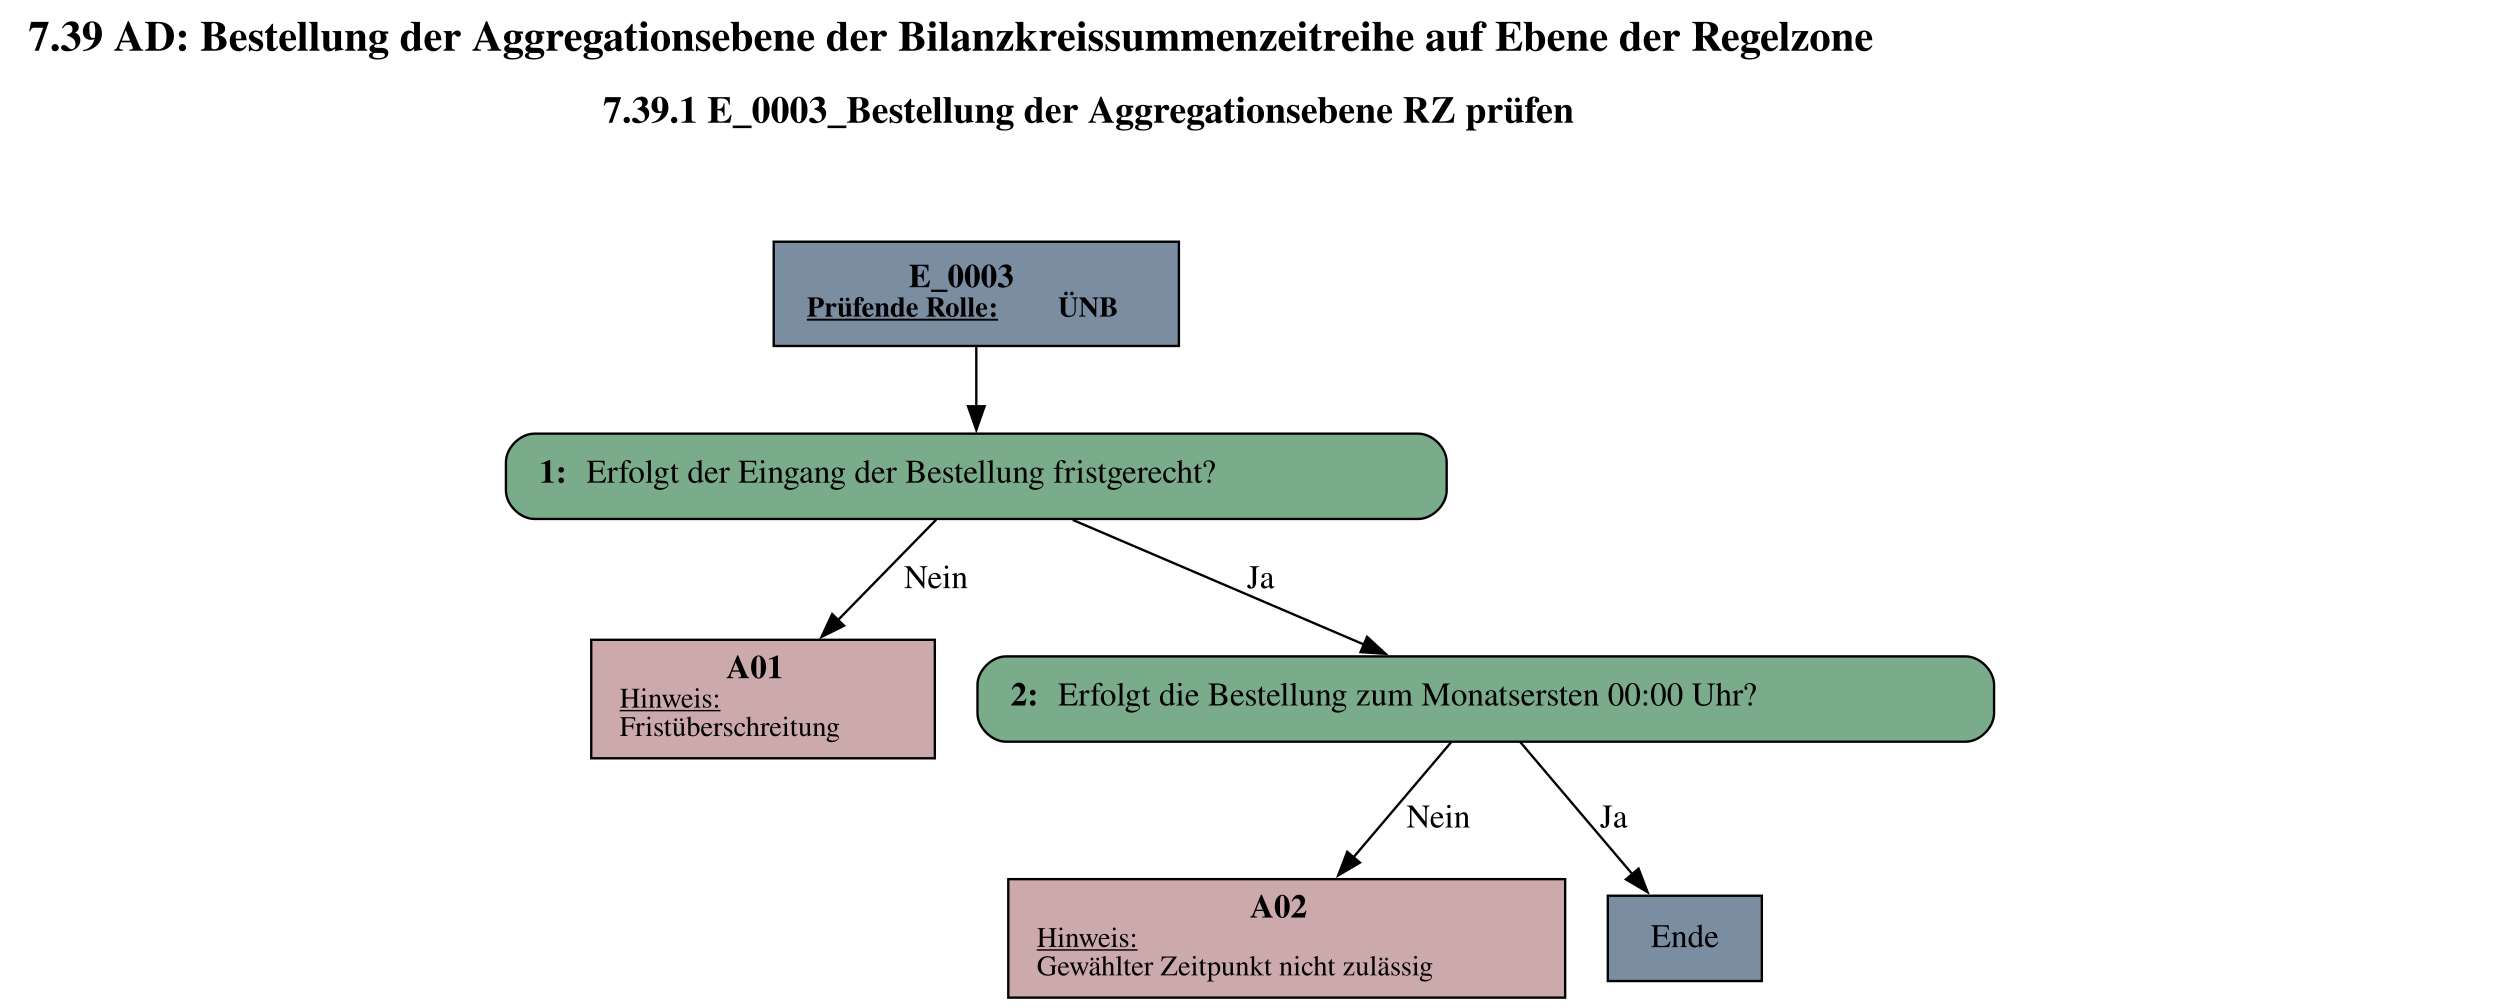
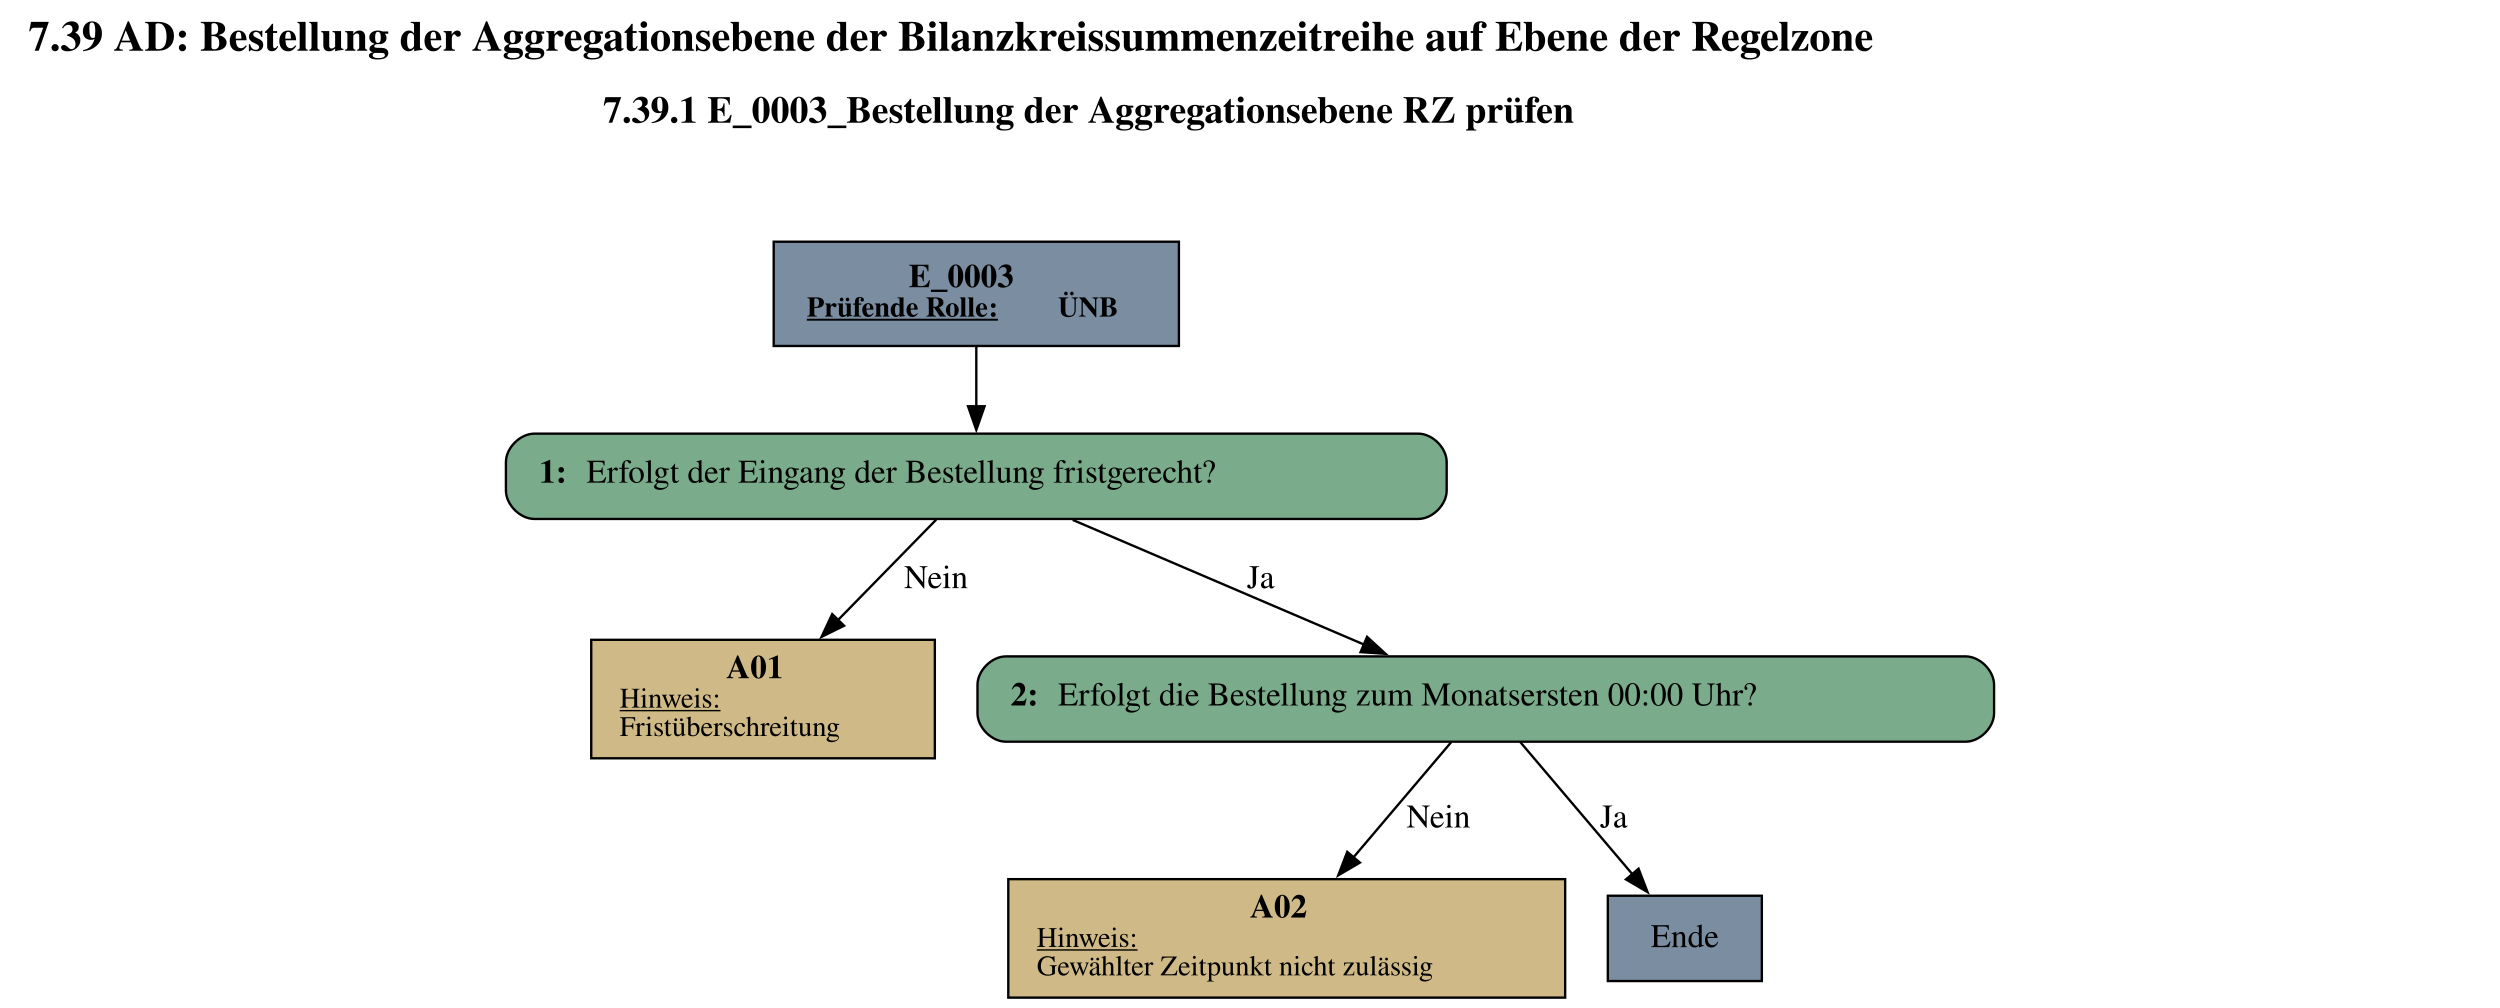
<svg xmlns="http://www.w3.org/2000/svg" width="1055pt" height="425pt" viewBox="0.00 0.00 1055.00 425.00">
  <g id="graph0" class="graph" transform="scale(1 1) rotate(0) translate(4 421)">
    <text text-anchor="start" x="8" y="-399.6" font-family="Times,serif" font-weight="bold" font-size="18.00">7.39 AD: Bestellung der Aggregationsebene der Bilanzkreissummenzeitreihe auf Ebene der Regelzone</text>
    <text text-anchor="start" x="250.5" y="-369.2" font-family="Times,serif" font-weight="bold" font-size="16.00">7.39.1 E_0003_Bestellung der Aggregationsebene RZ prüfen</text>
    <g id="node1" class="node">
      <polygon fill="#7a8da1" stroke="black" points="493.5,-319 322.5,-319 322.5,-275 493.5,-275 493.5,-319" />
      <text text-anchor="start" x="379.5" y="-299.8" font-family="Times,serif" font-weight="bold" font-size="14.00">E_0003</text>
      <text text-anchor="start" x="336.5" y="-287.4" font-family="Times,serif" font-weight="bold" text-decoration="underline" font-size="12.00">Prüfende Rolle:</text>
      <text text-anchor="start" x="442.5" y="-287.4" font-family="Times,serif" font-weight="bold" font-size="12.00"> ÜNB</text>
    </g>
    <g id="node2" class="node">
      <path fill="#7aab8a" stroke="black" d="M594.5,-238C594.5,-238 221.5,-238 221.5,-238 215.5,-238 209.5,-232 209.5,-226 209.5,-226 209.5,-214 209.5,-214 209.5,-208 215.5,-202 221.5,-202 221.5,-202 594.5,-202 594.5,-202 600.5,-202 606.5,-208 606.5,-214 606.5,-214 606.5,-226 606.5,-226 606.5,-232 600.5,-238 594.5,-238" />
      <text text-anchor="start" x="223.5" y="-217.3" font-family="Times,serif" font-weight="bold" font-size="14.00">1: </text>
      <text text-anchor="start" x="243.5" y="-217.3" font-family="Times,serif" font-size="14.00">Erfolgt der Eingang der Bestellung fristgerecht?</text>
    </g>
    <g id="edge1" class="edge">
      <path fill="none" stroke="black" d="M408,-274.71C408,-266.82 408,-257.75 408,-249.33" />
      <polygon fill="black" stroke="black" points="411.5,-249.57 408,-239.57 404.5,-249.57 411.5,-249.57" />
    </g>
    <g id="node3" class="node">
-       <polygon fill="#cca9ab" stroke="black" points="390.5,-151 245.5,-151 245.5,-101 390.5,-101 390.5,-151" />
+       <polygon fill="#cfb986" stroke="black" points="390.5,-151 245.5,-151 245.5,-101 390.5,-101 390.5,-151" />
      <text text-anchor="start" x="302.5" y="-134.8" font-family="Times,serif" font-weight="bold" font-size="14.00">A01</text>
      <text text-anchor="start" x="257.5" y="-122.4" font-family="Times,serif" text-decoration="underline" font-size="12.00">Hinweis:</text>
      <text text-anchor="start" x="257.5" y="-110.4" font-family="Times,serif" font-size="12.00">Fristüberschreitung</text>
    </g>
    <g id="edge2" class="edge">
      <path fill="none" stroke="black" d="M391.07,-201.7C379.41,-189.77 363.56,-173.57 349.6,-159.3" />
      <polygon fill="black" stroke="black" points="352.2,-156.95 342.7,-152.25 347.19,-161.85 352.2,-156.95" />
      <text text-anchor="middle" x="391" y="-172.8" font-family="Times,serif" font-size="14.00">Nein</text>
    </g>
    <g id="node4" class="node">
      <path fill="#7aab8a" stroke="black" d="M825.5,-144C825.5,-144 420.5,-144 420.5,-144 414.5,-144 408.5,-138 408.5,-132 408.5,-132 408.5,-120 408.5,-120 408.5,-114 414.5,-108 420.5,-108 420.5,-108 825.5,-108 825.5,-108 831.5,-108 837.5,-114 837.5,-120 837.5,-120 837.5,-132 837.5,-132 837.5,-138 831.5,-144 825.5,-144" />
      <text text-anchor="start" x="422.5" y="-123.3" font-family="Times,serif" font-weight="bold" font-size="14.00">2: </text>
      <text text-anchor="start" x="442.5" y="-123.3" font-family="Times,serif" font-size="14.00">Erfolgt die Bestellung zum Monatsersten 00:00 Uhr?</text>
    </g>
    <g id="edge3" class="edge">
      <path fill="none" stroke="black" d="M448.69,-201.59C483.63,-186.64 534.18,-165.01 571.85,-148.89" />
      <polygon fill="black" stroke="black" points="572.9,-152.25 580.72,-145.09 570.15,-145.81 572.9,-152.25" />
      <text text-anchor="middle" x="528" y="-172.8" font-family="Times,serif" font-size="14.00">Ja</text>
    </g>
    <g id="node5" class="node">
-       <polygon fill="#cca9ab" stroke="black" points="656.5,-50 421.5,-50 421.5,0 656.5,0 656.5,-50" />
+       <polygon fill="#cfb986" stroke="black" points="656.5,-50 421.5,-50 421.5,0 656.5,0 656.5,-50" />
      <text text-anchor="start" x="523.5" y="-33.8" font-family="Times,serif" font-weight="bold" font-size="14.00">A02</text>
      <text text-anchor="start" x="433.5" y="-21.4" font-family="Times,serif" text-decoration="underline" font-size="12.00">Hinweis:</text>
      <text text-anchor="start" x="433.5" y="-9.4" font-family="Times,serif" font-size="12.00">Gewählter Zeitpunkt nicht zulässig</text>
    </g>
    <g id="edge4" class="edge">
      <path fill="none" stroke="black" d="M608.37,-107.76C597.03,-94.39 580.97,-75.46 567.15,-59.18" />
      <polygon fill="black" stroke="black" points="569.88,-56.98 560.74,-51.62 564.54,-61.51 569.88,-56.98" />
      <text text-anchor="middle" x="603" y="-71.8" font-family="Times,serif" font-size="14.00">Nein</text>
    </g>
    <g id="node6" class="node">
      <polygon fill="#7a8da1" stroke="black" points="739.5,-43 674.5,-43 674.5,-7 739.5,-7 739.5,-43" />
      <text text-anchor="middle" x="707" y="-21.3" font-family="Times,serif" font-size="14.00">Ende</text>
    </g>
    <g id="edge5" class="edge">
      <path fill="none" stroke="black" d="M637.63,-107.76C650.68,-92.38 669.97,-69.64 684.9,-52.04" />
      <polygon fill="black" stroke="black" points="687.47,-54.42 691.27,-44.53 682.14,-49.89 687.47,-54.42" />
      <text text-anchor="middle" x="677" y="-71.8" font-family="Times,serif" font-size="14.00">Ja</text>
    </g>
  </g>
</svg>
